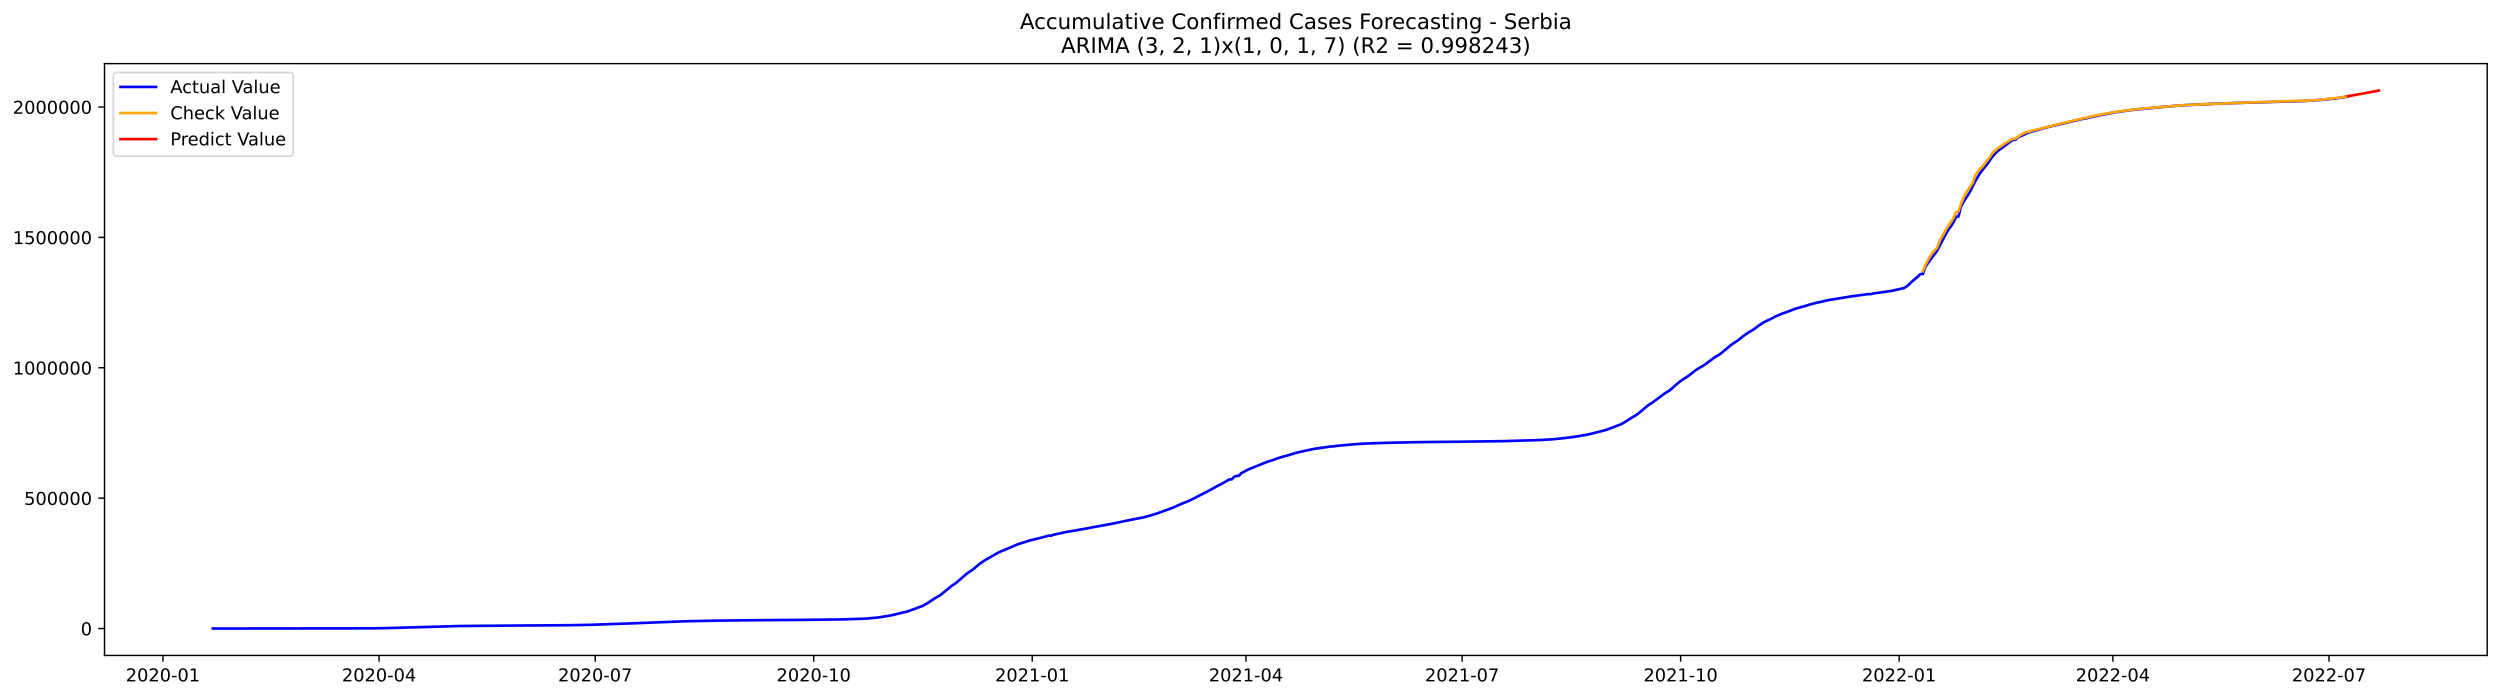
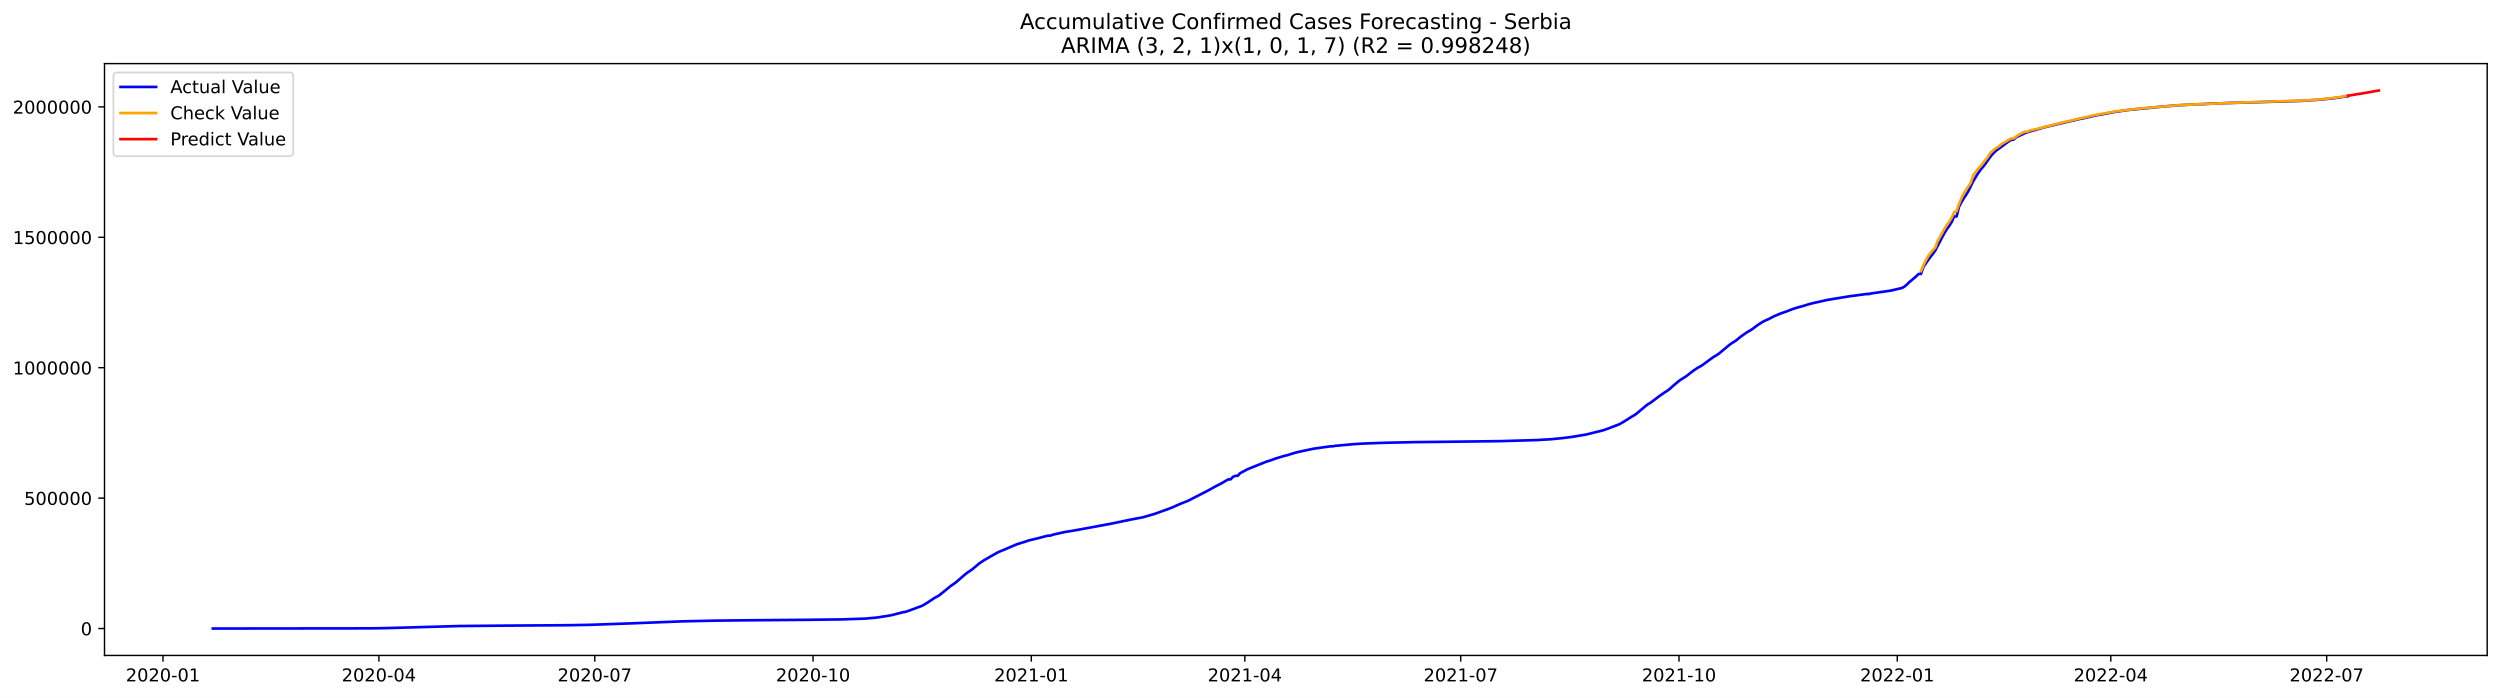
<svg xmlns="http://www.w3.org/2000/svg" xmlns:xlink="http://www.w3.org/1999/xlink" width="1405.138pt" height="392.274pt" viewBox="0 0 1405.138 392.274" version="1.1">
  <defs>
    <style type="text/css">*{stroke-linejoin: round; stroke-linecap: butt}</style>
  </defs>
  <g id="figure_1">
    <g id="patch_1">
      <path d="M 0 392.274  L 1405.138 392.274  L 1405.138 0  L 0 0  z " style="fill: #ffffff" />
    </g>
    <g id="axes_1">
      <g id="patch_2">
        <path d="M 58.737 368.396  L 1397.938 368.396  L 1397.938 35.755  L 58.737 35.755  z " style="fill: #ffffff" />
      </g>
      <g id="matplotlib.axis_1">
        <g id="xtick_1">
          <g id="line2d_1">
            <defs>
-               <path id="ma48bab968c" d="M 0 0  L 0 3.5  " style="stroke: #000000; stroke-width: 0.8" />
+               <path id="m2045064d3b" d="M 0 0  L 0 3.5  " style="stroke: #000000; stroke-width: 0.8" />
            </defs>
            <g>
-               <use xlink:href="#ma48bab968c" x="91.577" y="368.396" style="stroke: #000000; stroke-width: 0.8" />
+               <use xlink:href="#m2045064d3b" x="91.607" y="368.396" style="stroke: #000000; stroke-width: 0.8" />
            </g>
          </g>
          <g id="text_1">
-             <g transform="translate(70.68533 382.9939)scale(0.1 -0.1)">
+             <g transform="translate(70.71603 382.9939)scale(0.1 -0.1)">
              <defs>
                <path id="DejaVuSans-32" d="M 1228 531  L 3431 531  L 3431 0  L 469 0  L 469 531  Q 828 903 1448 1529  Q 2069 2156 2228 2338  Q 2531 2678 2651 2914  Q 2772 3150 2772 3378  Q 2772 3750 2511 3984  Q 2250 4219 1831 4219  Q 1534 4219 1204 4116  Q 875 4013 500 3803  L 500 4441  Q 881 4594 1212 4672  Q 1544 4750 1819 4750  Q 2544 4750 2975 4387  Q 3406 4025 3406 3419  Q 3406 3131 3298 2873  Q 3191 2616 2906 2266  Q 2828 2175 2409 1742  Q 1991 1309 1228 531  z " transform="scale(0.015625)" />
                <path id="DejaVuSans-30" d="M 2034 4250  Q 1547 4250 1301 3770  Q 1056 3291 1056 2328  Q 1056 1369 1301 889  Q 1547 409 2034 409  Q 2525 409 2770 889  Q 3016 1369 3016 2328  Q 3016 3291 2770 3770  Q 2525 4250 2034 4250  z M 2034 4750  Q 2819 4750 3233 4129  Q 3647 3509 3647 2328  Q 3647 1150 3233 529  Q 2819 -91 2034 -91  Q 1250 -91 836 529  Q 422 1150 422 2328  Q 422 3509 836 4129  Q 1250 4750 2034 4750  z " transform="scale(0.015625)" />
                <path id="DejaVuSans-2d" d="M 313 2009  L 1997 2009  L 1997 1497  L 313 1497  L 313 2009  z " transform="scale(0.015625)" />
                <path id="DejaVuSans-31" d="M 794 531  L 1825 531  L 1825 4091  L 703 3866  L 703 4441  L 1819 4666  L 2450 4666  L 2450 531  L 3481 531  L 3481 0  L 794 0  L 794 531  z " transform="scale(0.015625)" />
              </defs>
              <use xlink:href="#DejaVuSans-32" />
              <use xlink:href="#DejaVuSans-30" x="63.623" />
              <use xlink:href="#DejaVuSans-32" x="127.246" />
              <use xlink:href="#DejaVuSans-30" x="190.869" />
              <use xlink:href="#DejaVuSans-2d" x="254.492" />
              <use xlink:href="#DejaVuSans-30" x="290.576" />
              <use xlink:href="#DejaVuSans-31" x="354.199" />
            </g>
          </g>
        </g>
        <g id="xtick_2">
          <g id="line2d_2">
            <g>
-               <use xlink:href="#ma48bab968c" x="213.055" y="368.396" style="stroke: #000000; stroke-width: 0.8" />
+               <use xlink:href="#m2045064d3b" x="212.953" y="368.396" style="stroke: #000000; stroke-width: 0.8" />
            </g>
          </g>
          <g id="text_2">
-             <g transform="translate(192.1638 382.9939)scale(0.1 -0.1)">
+             <g transform="translate(192.0614 382.9939)scale(0.1 -0.1)">
              <defs>
                <path id="DejaVuSans-34" d="M 2419 4116  L 825 1625  L 2419 1625  L 2419 4116  z M 2253 4666  L 3047 4666  L 3047 1625  L 3713 1625  L 3713 1100  L 3047 1100  L 3047 0  L 2419 0  L 2419 1100  L 313 1100  L 313 1709  L 2253 4666  z " transform="scale(0.015625)" />
              </defs>
              <use xlink:href="#DejaVuSans-32" />
              <use xlink:href="#DejaVuSans-30" x="63.623" />
              <use xlink:href="#DejaVuSans-32" x="127.246" />
              <use xlink:href="#DejaVuSans-30" x="190.869" />
              <use xlink:href="#DejaVuSans-2d" x="254.492" />
              <use xlink:href="#DejaVuSans-30" x="290.576" />
              <use xlink:href="#DejaVuSans-34" x="354.199" />
            </g>
          </g>
        </g>
        <g id="xtick_3">
          <g id="line2d_3">
            <g>
-               <use xlink:href="#ma48bab968c" x="334.534" y="368.396" style="stroke: #000000; stroke-width: 0.8" />
+               <use xlink:href="#m2045064d3b" x="334.298" y="368.396" style="stroke: #000000; stroke-width: 0.8" />
            </g>
          </g>
          <g id="text_3">
-             <g transform="translate(313.6423 382.9939)scale(0.1 -0.1)">
+             <g transform="translate(313.4069 382.9939)scale(0.1 -0.1)">
              <defs>
                <path id="DejaVuSans-37" d="M 525 4666  L 3525 4666  L 3525 4397  L 1831 0  L 1172 0  L 2766 4134  L 525 4134  L 525 4666  z " transform="scale(0.015625)" />
              </defs>
              <use xlink:href="#DejaVuSans-32" />
              <use xlink:href="#DejaVuSans-30" x="63.623" />
              <use xlink:href="#DejaVuSans-32" x="127.246" />
              <use xlink:href="#DejaVuSans-30" x="190.869" />
              <use xlink:href="#DejaVuSans-2d" x="254.492" />
              <use xlink:href="#DejaVuSans-30" x="290.576" />
              <use xlink:href="#DejaVuSans-37" x="354.199" />
            </g>
          </g>
        </g>
        <g id="xtick_4">
          <g id="line2d_4">
            <g>
-               <use xlink:href="#ma48bab968c" x="457.347" y="368.396" style="stroke: #000000; stroke-width: 0.8" />
+               <use xlink:href="#m2045064d3b" x="456.977" y="368.396" style="stroke: #000000; stroke-width: 0.8" />
            </g>
          </g>
          <g id="text_4">
-             <g transform="translate(436.4557 382.9939)scale(0.1 -0.1)">
+             <g transform="translate(436.0857 382.9939)scale(0.1 -0.1)">
              <use xlink:href="#DejaVuSans-32" />
              <use xlink:href="#DejaVuSans-30" x="63.623" />
              <use xlink:href="#DejaVuSans-32" x="127.246" />
              <use xlink:href="#DejaVuSans-30" x="190.869" />
              <use xlink:href="#DejaVuSans-2d" x="254.492" />
              <use xlink:href="#DejaVuSans-31" x="290.576" />
              <use xlink:href="#DejaVuSans-30" x="354.199" />
            </g>
          </g>
        </g>
        <g id="xtick_5">
          <g id="line2d_5">
            <g>
-               <use xlink:href="#ma48bab968c" x="580.16" y="368.396" style="stroke: #000000; stroke-width: 0.8" />
+               <use xlink:href="#m2045064d3b" x="579.656" y="368.396" style="stroke: #000000; stroke-width: 0.8" />
            </g>
          </g>
          <g id="text_5">
-             <g transform="translate(559.2691 382.9939)scale(0.1 -0.1)">
+             <g transform="translate(558.7646 382.9939)scale(0.1 -0.1)">
              <use xlink:href="#DejaVuSans-32" />
              <use xlink:href="#DejaVuSans-30" x="63.623" />
              <use xlink:href="#DejaVuSans-32" x="127.246" />
              <use xlink:href="#DejaVuSans-31" x="190.869" />
              <use xlink:href="#DejaVuSans-2d" x="254.492" />
              <use xlink:href="#DejaVuSans-30" x="290.576" />
              <use xlink:href="#DejaVuSans-31" x="354.199" />
            </g>
          </g>
        </g>
        <g id="xtick_6">
          <g id="line2d_6">
            <g>
-               <use xlink:href="#ma48bab968c" x="700.304" y="368.396" style="stroke: #000000; stroke-width: 0.8" />
+               <use xlink:href="#m2045064d3b" x="699.668" y="368.396" style="stroke: #000000; stroke-width: 0.8" />
            </g>
          </g>
          <g id="text_6">
-             <g transform="translate(679.4126 382.9939)scale(0.1 -0.1)">
+             <g transform="translate(678.7766 382.9939)scale(0.1 -0.1)">
              <use xlink:href="#DejaVuSans-32" />
              <use xlink:href="#DejaVuSans-30" x="63.623" />
              <use xlink:href="#DejaVuSans-32" x="127.246" />
              <use xlink:href="#DejaVuSans-31" x="190.869" />
              <use xlink:href="#DejaVuSans-2d" x="254.492" />
              <use xlink:href="#DejaVuSans-30" x="290.576" />
              <use xlink:href="#DejaVuSans-34" x="354.199" />
            </g>
          </g>
        </g>
        <g id="xtick_7">
          <g id="line2d_7">
            <g>
-               <use xlink:href="#ma48bab968c" x="821.782" y="368.396" style="stroke: #000000; stroke-width: 0.8" />
+               <use xlink:href="#m2045064d3b" x="821.013" y="368.396" style="stroke: #000000; stroke-width: 0.8" />
            </g>
          </g>
          <g id="text_7">
-             <g transform="translate(800.8911 382.9939)scale(0.1 -0.1)">
+             <g transform="translate(800.122 382.9939)scale(0.1 -0.1)">
              <use xlink:href="#DejaVuSans-32" />
              <use xlink:href="#DejaVuSans-30" x="63.623" />
              <use xlink:href="#DejaVuSans-32" x="127.246" />
              <use xlink:href="#DejaVuSans-31" x="190.869" />
              <use xlink:href="#DejaVuSans-2d" x="254.492" />
              <use xlink:href="#DejaVuSans-30" x="290.576" />
              <use xlink:href="#DejaVuSans-37" x="354.199" />
            </g>
          </g>
        </g>
        <g id="xtick_8">
          <g id="line2d_8">
            <g>
-               <use xlink:href="#ma48bab968c" x="944.596" y="368.396" style="stroke: #000000; stroke-width: 0.8" />
+               <use xlink:href="#m2045064d3b" x="943.692" y="368.396" style="stroke: #000000; stroke-width: 0.8" />
            </g>
          </g>
          <g id="text_8">
-             <g transform="translate(923.7045 382.9939)scale(0.1 -0.1)">
+             <g transform="translate(922.8009 382.9939)scale(0.1 -0.1)">
              <use xlink:href="#DejaVuSans-32" />
              <use xlink:href="#DejaVuSans-30" x="63.623" />
              <use xlink:href="#DejaVuSans-32" x="127.246" />
              <use xlink:href="#DejaVuSans-31" x="190.869" />
              <use xlink:href="#DejaVuSans-2d" x="254.492" />
              <use xlink:href="#DejaVuSans-31" x="290.576" />
              <use xlink:href="#DejaVuSans-30" x="354.199" />
            </g>
          </g>
        </g>
        <g id="xtick_9">
          <g id="line2d_9">
            <g>
-               <use xlink:href="#ma48bab968c" x="1067.409" y="368.396" style="stroke: #000000; stroke-width: 0.8" />
+               <use xlink:href="#m2045064d3b" x="1066.371" y="368.396" style="stroke: #000000; stroke-width: 0.8" />
            </g>
          </g>
          <g id="text_9">
-             <g transform="translate(1046.518 382.9939)scale(0.1 -0.1)">
+             <g transform="translate(1045.48 382.9939)scale(0.1 -0.1)">
              <use xlink:href="#DejaVuSans-32" />
              <use xlink:href="#DejaVuSans-30" x="63.623" />
              <use xlink:href="#DejaVuSans-32" x="127.246" />
              <use xlink:href="#DejaVuSans-32" x="190.869" />
              <use xlink:href="#DejaVuSans-2d" x="254.492" />
              <use xlink:href="#DejaVuSans-30" x="290.576" />
              <use xlink:href="#DejaVuSans-31" x="354.199" />
            </g>
          </g>
        </g>
        <g id="xtick_10">
          <g id="line2d_10">
            <g>
-               <use xlink:href="#ma48bab968c" x="1187.553" y="368.396" style="stroke: #000000; stroke-width: 0.8" />
+               <use xlink:href="#m2045064d3b" x="1186.383" y="368.396" style="stroke: #000000; stroke-width: 0.8" />
            </g>
          </g>
          <g id="text_10">
-             <g transform="translate(1166.661 382.9939)scale(0.1 -0.1)">
+             <g transform="translate(1165.492 382.9939)scale(0.1 -0.1)">
              <use xlink:href="#DejaVuSans-32" />
              <use xlink:href="#DejaVuSans-30" x="63.623" />
              <use xlink:href="#DejaVuSans-32" x="127.246" />
              <use xlink:href="#DejaVuSans-32" x="190.869" />
              <use xlink:href="#DejaVuSans-2d" x="254.492" />
              <use xlink:href="#DejaVuSans-30" x="290.576" />
              <use xlink:href="#DejaVuSans-34" x="354.199" />
            </g>
          </g>
        </g>
        <g id="xtick_11">
          <g id="line2d_11">
            <g>
-               <use xlink:href="#ma48bab968c" x="1309.031" y="368.396" style="stroke: #000000; stroke-width: 0.8" />
+               <use xlink:href="#m2045064d3b" x="1307.729" y="368.396" style="stroke: #000000; stroke-width: 0.8" />
            </g>
          </g>
          <g id="text_11">
-             <g transform="translate(1288.14 382.9939)scale(0.1 -0.1)">
+             <g transform="translate(1286.837 382.9939)scale(0.1 -0.1)">
              <use xlink:href="#DejaVuSans-32" />
              <use xlink:href="#DejaVuSans-30" x="63.623" />
              <use xlink:href="#DejaVuSans-32" x="127.246" />
              <use xlink:href="#DejaVuSans-32" x="190.869" />
              <use xlink:href="#DejaVuSans-2d" x="254.492" />
              <use xlink:href="#DejaVuSans-30" x="290.576" />
              <use xlink:href="#DejaVuSans-37" x="354.199" />
            </g>
          </g>
        </g>
      </g>
      <g id="matplotlib.axis_2">
        <g id="ytick_1">
          <g id="line2d_12">
            <defs>
-               <path id="md13cab6669" d="M 0 0  L -3.5 0  " style="stroke: #000000; stroke-width: 0.8" />
+               <path id="m78ed197320" d="M 0 0  L -3.5 0  " style="stroke: #000000; stroke-width: 0.8" />
            </defs>
            <g>
-               <use xlink:href="#md13cab6669" x="58.737" y="353.276" style="stroke: #000000; stroke-width: 0.8" />
+               <use xlink:href="#m78ed197320" x="58.737" y="353.276" style="stroke: #000000; stroke-width: 0.8" />
            </g>
          </g>
          <g id="text_12">
            <g transform="translate(45.375 357.0747)scale(0.1 -0.1)">
              <use xlink:href="#DejaVuSans-30" />
            </g>
          </g>
        </g>
        <g id="ytick_2">
          <g id="line2d_13">
            <g>
-               <use xlink:href="#md13cab6669" x="58.737" y="279.994" style="stroke: #000000; stroke-width: 0.8" />
+               <use xlink:href="#m78ed197320" x="58.737" y="279.975" style="stroke: #000000; stroke-width: 0.8" />
            </g>
          </g>
          <g id="text_13">
-             <g transform="translate(13.5625 283.7934)scale(0.1 -0.1)">
+             <g transform="translate(13.5625 283.7738)scale(0.1 -0.1)">
              <defs>
                <path id="DejaVuSans-35" d="M 691 4666  L 3169 4666  L 3169 4134  L 1269 4134  L 1269 2991  Q 1406 3038 1543 3061  Q 1681 3084 1819 3084  Q 2600 3084 3056 2656  Q 3513 2228 3513 1497  Q 3513 744 3044 326  Q 2575 -91 1722 -91  Q 1428 -91 1123 -41  Q 819 9 494 109  L 494 744  Q 775 591 1075 516  Q 1375 441 1709 441  Q 2250 441 2565 725  Q 2881 1009 2881 1497  Q 2881 1984 2565 2268  Q 2250 2553 1709 2553  Q 1456 2553 1204 2497  Q 953 2441 691 2322  L 691 4666  z " transform="scale(0.015625)" />
              </defs>
              <use xlink:href="#DejaVuSans-35" />
              <use xlink:href="#DejaVuSans-30" x="63.623" />
              <use xlink:href="#DejaVuSans-30" x="127.246" />
              <use xlink:href="#DejaVuSans-30" x="190.869" />
              <use xlink:href="#DejaVuSans-30" x="254.492" />
              <use xlink:href="#DejaVuSans-30" x="318.115" />
            </g>
          </g>
        </g>
        <g id="ytick_3">
          <g id="line2d_14">
            <g>
-               <use xlink:href="#md13cab6669" x="58.737" y="206.713" style="stroke: #000000; stroke-width: 0.8" />
+               <use xlink:href="#m78ed197320" x="58.737" y="206.674" style="stroke: #000000; stroke-width: 0.8" />
            </g>
          </g>
          <g id="text_14">
-             <g transform="translate(7.2 210.5121)scale(0.1 -0.1)">
+             <g transform="translate(7.2 210.4729)scale(0.1 -0.1)">
              <use xlink:href="#DejaVuSans-31" />
              <use xlink:href="#DejaVuSans-30" x="63.623" />
              <use xlink:href="#DejaVuSans-30" x="127.246" />
              <use xlink:href="#DejaVuSans-30" x="190.869" />
              <use xlink:href="#DejaVuSans-30" x="254.492" />
              <use xlink:href="#DejaVuSans-30" x="318.115" />
              <use xlink:href="#DejaVuSans-30" x="381.738" />
            </g>
          </g>
        </g>
        <g id="ytick_4">
          <g id="line2d_15">
            <g>
-               <use xlink:href="#md13cab6669" x="58.737" y="133.432" style="stroke: #000000; stroke-width: 0.8" />
+               <use xlink:href="#m78ed197320" x="58.737" y="133.373" style="stroke: #000000; stroke-width: 0.8" />
            </g>
          </g>
          <g id="text_15">
-             <g transform="translate(7.2 137.2307)scale(0.1 -0.1)">
+             <g transform="translate(7.2 137.1719)scale(0.1 -0.1)">
              <use xlink:href="#DejaVuSans-31" />
              <use xlink:href="#DejaVuSans-35" x="63.623" />
              <use xlink:href="#DejaVuSans-30" x="127.246" />
              <use xlink:href="#DejaVuSans-30" x="190.869" />
              <use xlink:href="#DejaVuSans-30" x="254.492" />
              <use xlink:href="#DejaVuSans-30" x="318.115" />
              <use xlink:href="#DejaVuSans-30" x="381.738" />
            </g>
          </g>
        </g>
        <g id="ytick_5">
          <g id="line2d_16">
            <g>
-               <use xlink:href="#md13cab6669" x="58.737" y="60.15" style="stroke: #000000; stroke-width: 0.8" />
+               <use xlink:href="#m78ed197320" x="58.737" y="60.072" style="stroke: #000000; stroke-width: 0.8" />
            </g>
          </g>
          <g id="text_16">
-             <g transform="translate(7.2 63.9494)scale(0.1 -0.1)">
+             <g transform="translate(7.2 63.87099)scale(0.1 -0.1)">
              <use xlink:href="#DejaVuSans-32" />
              <use xlink:href="#DejaVuSans-30" x="63.623" />
              <use xlink:href="#DejaVuSans-30" x="127.246" />
              <use xlink:href="#DejaVuSans-30" x="190.869" />
              <use xlink:href="#DejaVuSans-30" x="254.492" />
              <use xlink:href="#DejaVuSans-30" x="318.115" />
              <use xlink:href="#DejaVuSans-30" x="381.738" />
            </g>
          </g>
        </g>
      </g>
      <g id="line2d_17">
-         <path d="M 119.61 353.276  L 209.05 353.167  L 217.06 353.037  L 258.443 351.857  L 283.806 351.64  L 319.849 351.399  L 331.864 351.181  L 354.558 350.386  L 383.926 349.229  L 401.28 348.848  L 417.299 348.661  L 453.342 348.378  L 473.366 348.145  L 486.715 347.689  L 493.39 347.089  L 501.4 345.789  L 508.074 344.079  L 509.409 343.886  L 512.079 342.954  L 518.754 340.469  L 521.424 338.914  L 525.428 336.256  L 528.098 334.781  L 530.768 332.668  L 534.773 329.381  L 537.443 327.563  L 542.782 322.946  L 544.117 321.934  L 546.787 320.122  L 550.792 316.749  L 553.462 314.959  L 557.467 312.641  L 561.471 310.385  L 572.151 305.882  L 576.156 304.653  L 578.826 303.749  L 584.165 302.479  L 588.17 301.406  L 589.505 301.081  L 590.84 301.081  L 592.175 300.559  L 598.849 299.073  L 605.524 297.956  L 625.548 294.255  L 636.227 292.031  L 642.902 290.768  L 649.577 288.847  L 658.921 285.457  L 664.261 283.09  L 668.266 281.529  L 680.28 275.369  L 684.285 273.121  L 686.955 271.802  L 690.96 269.457  L 692.294 269.457  L 693.629 268.032  L 694.964 267.462  L 696.299 267.462  L 697.634 265.999  L 701.639 263.838  L 704.309 262.748  L 712.318 259.552  L 714.988 258.717  L 717.658 257.731  L 721.663 256.5  L 724.333 255.815  L 728.337 254.563  L 731.007 253.91  L 735.012 253.056  L 739.017 252.212  L 748.361 250.899  L 749.696 250.899  L 751.031 250.622  L 761.711 249.651  L 767.05 249.323  L 779.065 248.89  L 796.419 248.519  L 821.782 248.242  L 844.476 247.957  L 864.5 247.368  L 872.51 246.915  L 879.184 246.252  L 884.524 245.579  L 892.534 244.211  L 901.878 241.895  L 904.548 240.968  L 911.223 238.396  L 913.893 236.827  L 917.897 234.28  L 919.232 233.547  L 920.567 232.631  L 925.907 228.157  L 927.242 227.168  L 928.577 226.398  L 931.247 224.397  L 933.916 222.392  L 936.586 220.537  L 937.921 219.747  L 939.256 218.76  L 941.926 216.321  L 944.596 214.149  L 945.931 213.21  L 948.601 211.551  L 952.605 208.427  L 955.275 206.659  L 956.61 205.955  L 957.945 205.12  L 963.285 201.186  L 964.62 200.3  L 965.955 199.555  L 967.29 198.609  L 972.629 194.148  L 973.964 193.159  L 976.634 191.453  L 979.304 189.286  L 981.974 187.393  L 983.309 186.514  L 984.644 185.791  L 985.979 184.927  L 988.649 182.899  L 991.318 181.162  L 992.653 180.458  L 995.323 179.251  L 997.993 177.828  L 1001.998 176.171  L 1004.668 175.253  L 1008.672 173.701  L 1011.342 172.86  L 1014.012 172.149  L 1018.017 170.927  L 1020.687 170.26  L 1023.357 169.695  L 1027.361 168.752  L 1031.366 168.07  L 1040.711 166.548  L 1050.055 165.315  L 1051.39 165.315  L 1052.725 164.978  L 1063.404 163.448  L 1070.079 161.92  L 1071.414 161.155  L 1072.749 160.057  L 1074.084 158.72  L 1078.089 155.329  L 1079.424 154.017  L 1080.759 154.017  L 1082.093 150.123  L 1084.763 146.243  L 1086.098 144.402  L 1087.433 142.754  L 1088.768 140.878  L 1092.773 133.194  L 1094.108 130.79  L 1095.443 128.633  L 1096.778 126.851  L 1098.113 124.646  L 1099.448 121.729  L 1100.782 121.729  L 1102.117 116.345  L 1103.452 113.811  L 1104.787 111.551  L 1106.122 109.623  L 1107.457 107.373  L 1110.127 101.941  L 1112.797 97.523  L 1114.132 95.656  L 1116.802 92.426  L 1119.471 88.571  L 1120.806 86.941  L 1122.141 85.537  L 1123.476 84.337  L 1124.811 83.452  L 1128.816 80.462  L 1131.486 78.597  L 1132.821 78.597  L 1134.156 77.281  L 1139.495 74.764  L 1142.165 73.906  L 1144.835 73.198  L 1150.175 71.607  L 1170.199 66.907  L 1171.534 66.704  L 1179.543 64.874  L 1182.213 64.426  L 1188.888 63.121  L 1191.558 62.76  L 1196.897 61.945  L 1215.586 60.075  L 1222.261 59.527  L 1226.266 59.219  L 1232.94 58.869  L 1238.28 58.612  L 1239.615 58.612  L 1242.285 58.417  L 1252.964 58.003  L 1294.347 56.794  L 1305.026 56.104  L 1313.036 55.287  L 1319.711 54.254  L 1319.711 54.254  " clip-path="url(#p908e925bb9)" style="fill: none; stroke: #0000ff; stroke-width: 1.5; stroke-linecap: square" />
+         <path d="M 119.61 353.276  L 208.952 353.167  L 216.953 353.037  L 258.291 351.857  L 283.627 351.64  L 319.63 351.399  L 331.631 351.181  L 354.3 350.385  L 383.637 349.228  L 400.972 348.847  L 416.973 348.66  L 452.977 348.377  L 472.979 348.144  L 486.313 347.688  L 492.981 347.088  L 500.982 345.787  L 507.649 344.077  L 508.982 343.883  L 511.649 342.951  L 518.317 340.465  L 520.984 338.91  L 524.984 336.251  L 527.651 334.776  L 530.318 332.662  L 534.318 329.374  L 536.985 327.556  L 542.319 322.938  L 543.652 321.926  L 546.319 320.113  L 550.32 316.739  L 552.987 314.948  L 556.987 312.63  L 560.988 310.374  L 571.655 305.869  L 575.656 304.64  L 578.323 303.735  L 583.656 302.465  L 587.657 301.392  L 588.99 301.067  L 590.324 301.067  L 591.657 300.544  L 598.325 299.059  L 604.992 297.941  L 624.994 294.239  L 635.662 292.015  L 642.329 290.752  L 648.996 288.83  L 658.331 285.439  L 663.664 283.071  L 667.665 281.509  L 679.666 275.348  L 683.666 273.1  L 686.333 271.78  L 690.334 269.435  L 691.667 269.435  L 693.001 268.009  L 694.334 267.439  L 695.668 267.439  L 697.001 265.976  L 701.001 263.814  L 703.668 262.724  L 711.669 259.527  L 714.336 258.692  L 717.003 257.706  L 721.003 256.474  L 723.67 255.789  L 727.671 254.536  L 730.338 253.884  L 734.338 253.029  L 738.338 252.185  L 747.673 250.871  L 749.006 250.871  L 750.34 250.594  L 761.007 249.623  L 766.341 249.295  L 778.342 248.862  L 795.678 248.491  L 821.013 248.214  L 843.682 247.929  L 863.684 247.34  L 871.685 246.886  L 878.352 246.224  L 883.686 245.55  L 891.687 244.182  L 901.021 241.865  L 903.688 240.938  L 910.356 238.365  L 913.023 236.796  L 917.023 234.248  L 918.356 233.515  L 919.69 232.599  L 925.024 228.124  L 926.357 227.135  L 927.691 226.364  L 930.358 224.362  L 933.025 222.357  L 935.691 220.502  L 937.025 219.712  L 938.358 218.724  L 941.025 216.285  L 943.692 214.112  L 945.026 213.172  L 947.693 211.513  L 951.693 208.388  L 954.36 206.62  L 955.693 205.916  L 957.027 205.08  L 962.361 201.146  L 963.694 200.259  L 965.028 199.514  L 966.361 198.567  L 971.695 194.106  L 973.029 193.116  L 975.695 191.41  L 978.362 189.242  L 981.029 187.349  L 982.363 186.469  L 983.696 185.746  L 985.03 184.882  L 987.697 182.853  L 990.364 181.116  L 991.697 180.412  L 994.364 179.204  L 997.031 177.781  L 1001.031 176.124  L 1003.698 175.206  L 1007.699 173.653  L 1010.366 172.812  L 1013.033 172.101  L 1017.033 170.878  L 1019.7 170.211  L 1022.367 169.646  L 1026.367 168.703  L 1030.368 168.02  L 1039.702 166.498  L 1049.036 165.264  L 1050.37 165.264  L 1051.703 164.928  L 1062.371 163.397  L 1069.038 161.869  L 1070.372 161.103  L 1071.705 160.005  L 1073.038 158.668  L 1077.039 155.276  L 1078.372 153.964  L 1079.706 153.964  L 1081.039 150.069  L 1083.706 146.187  L 1085.04 144.346  L 1086.373 142.697  L 1087.707 140.821  L 1091.707 133.135  L 1093.04 130.73  L 1094.374 128.573  L 1095.707 126.79  L 1097.041 124.585  L 1098.374 121.667  L 1099.708 121.667  L 1101.041 116.281  L 1102.375 113.747  L 1103.708 111.486  L 1105.042 109.558  L 1106.375 107.307  L 1109.042 101.873  L 1111.709 97.455  L 1113.042 95.587  L 1115.709 92.356  L 1118.376 88.5  L 1119.71 86.87  L 1121.043 85.465  L 1122.377 84.265  L 1123.71 83.38  L 1127.711 80.389  L 1130.378 78.524  L 1131.711 78.524  L 1133.044 77.208  L 1138.378 74.689  L 1141.045 73.832  L 1143.712 73.123  L 1149.046 71.531  L 1169.048 66.831  L 1170.382 66.628  L 1178.382 64.797  L 1181.049 64.349  L 1187.717 63.044  L 1190.384 62.682  L 1195.717 61.867  L 1214.386 59.996  L 1221.053 59.448  L 1225.054 59.14  L 1231.721 58.79  L 1237.055 58.533  L 1238.388 58.533  L 1241.055 58.338  L 1251.723 57.924  L 1293.06 56.714  L 1303.728 56.025  L 1311.729 55.208  L 1319.73 54.035  L 1319.73 54.035  " clip-path="url(#pc26f311b7d)" style="fill: none; stroke: #0000ff; stroke-width: 1.5; stroke-linecap: square" />
      </g>
      <g id="line2d_18">
-         <path d="M 1080.759 152.421  L 1082.093 149.242  L 1083.428 146.549  L 1084.763 144.117  L 1086.098 142.231  L 1087.433 140.653  L 1088.768 139.301  L 1090.103 135.641  L 1094.108 128.426  L 1095.443 126.304  L 1096.778 124.435  L 1098.113 122.317  L 1099.448 119.203  L 1100.782 118.814  L 1102.117 114.777  L 1103.452 111.557  L 1104.787 108.799  L 1108.792 102.788  L 1110.127 98.616  L 1112.797 95.025  L 1114.132 93.634  L 1115.467 92.072  L 1116.802 90.245  L 1118.137 88.656  L 1119.471 86.482  L 1120.806 85.077  L 1122.141 83.911  L 1124.811 82.14  L 1126.146 81.05  L 1131.486 77.883  L 1132.821 77.914  L 1135.491 75.964  L 1138.16 74.563  L 1139.495 74.117  L 1140.83 74.01  L 1142.165 73.344  L 1143.5 73.135  L 1160.854 68.815  L 1163.524 68.253  L 1170.199 66.633  L 1172.869 66.087  L 1178.208 64.835  L 1183.548 63.873  L 1188.888 62.908  L 1200.902 61.379  L 1207.577 60.729  L 1227.601 59.063  L 1258.304 57.803  L 1298.352 56.503  L 1306.361 55.872  L 1314.371 54.942  L 1319.711 54.052  L 1319.711 54.052  " clip-path="url(#p908e925bb9)" style="fill: none; stroke: #ffa500; stroke-width: 1.5; stroke-linecap: square" />
+         <path d="M 1079.706 152.367  L 1081.039 149.188  L 1082.373 146.493  L 1083.706 144.061  L 1085.04 142.175  L 1086.373 140.596  L 1087.707 139.244  L 1089.04 135.583  L 1093.04 128.366  L 1094.374 126.243  L 1095.707 124.374  L 1097.041 122.255  L 1098.374 119.14  L 1099.708 118.751  L 1101.041 114.713  L 1102.375 111.493  L 1103.708 108.734  L 1107.709 102.721  L 1109.042 98.548  L 1111.709 94.956  L 1113.042 93.564  L 1114.376 92.002  L 1115.709 90.175  L 1117.043 88.585  L 1118.376 86.41  L 1119.71 85.005  L 1121.043 83.839  L 1123.71 82.067  L 1125.044 80.977  L 1130.378 77.809  L 1131.711 77.841  L 1134.378 75.89  L 1137.045 74.488  L 1138.378 74.043  L 1139.712 73.935  L 1141.045 73.269  L 1142.379 73.06  L 1159.714 68.739  L 1162.381 68.177  L 1169.048 66.556  L 1171.715 66.01  L 1177.049 64.758  L 1182.383 63.796  L 1187.717 62.83  L 1199.718 61.301  L 1206.385 60.651  L 1226.387 58.984  L 1257.057 57.724  L 1297.061 56.423  L 1305.062 55.793  L 1313.062 54.862  L 1319.73 53.798  L 1319.73 53.798  " clip-path="url(#pc26f311b7d)" style="fill: none; stroke: #ffa500; stroke-width: 1.5; stroke-linecap: square" />
      </g>
      <g id="line2d_19">
-         <path d="M 1319.711 54.052  L 1321.046 53.822  L 1322.381 53.589  L 1323.715 53.356  L 1325.05 53.115  L 1326.385 52.868  L 1327.72 52.638  L 1329.055 52.405  L 1330.39 52.154  L 1331.725 51.9  L 1333.06 51.647  L 1334.395 51.389  L 1335.73 51.127  L 1337.065 50.876  " clip-path="url(#p908e925bb9)" style="fill: none; stroke: #ff0000; stroke-width: 1.5; stroke-linecap: square" />
+         <path d="M 1319.73 53.798  L 1321.063 53.583  L 1322.397 53.37  L 1323.73 53.144  L 1325.064 52.913  L 1326.397 52.7  L 1327.731 52.502  L 1329.064 52.265  L 1330.397 52.034  L 1331.731 51.803  L 1333.064 51.566  L 1334.398 51.325  L 1335.731 51.095  L 1337.065 50.876  " clip-path="url(#pc26f311b7d)" style="fill: none; stroke: #ff0000; stroke-width: 1.5; stroke-linecap: square" />
      </g>
      <g id="patch_3">
        <path d="M 58.737 368.396  L 58.737 35.755  " style="fill: none; stroke: #000000; stroke-width: 0.8; stroke-linejoin: miter; stroke-linecap: square" />
      </g>
      <g id="patch_4">
        <path d="M 1397.938 368.396  L 1397.938 35.755  " style="fill: none; stroke: #000000; stroke-width: 0.8; stroke-linejoin: miter; stroke-linecap: square" />
      </g>
      <g id="patch_5">
        <path d="M 58.737 368.396  L 1397.938 368.396  " style="fill: none; stroke: #000000; stroke-width: 0.8; stroke-linejoin: miter; stroke-linecap: square" />
      </g>
      <g id="patch_6">
        <path d="M 58.737 35.755  L 1397.938 35.755  " style="fill: none; stroke: #000000; stroke-width: 0.8; stroke-linejoin: miter; stroke-linecap: square" />
      </g>
      <g id="text_17">
        <g transform="translate(573.2459 16.31812)scale(0.12 -0.12)">
          <defs>
            <path id="DejaVuSans-41" d="M 2188 4044  L 1331 1722  L 3047 1722  L 2188 4044  z M 1831 4666  L 2547 4666  L 4325 0  L 3669 0  L 3244 1197  L 1141 1197  L 716 0  L 50 0  L 1831 4666  z " transform="scale(0.015625)" />
            <path id="DejaVuSans-63" d="M 3122 3366  L 3122 2828  Q 2878 2963 2633 3030  Q 2388 3097 2138 3097  Q 1578 3097 1268 2742  Q 959 2388 959 1747  Q 959 1106 1268 751  Q 1578 397 2138 397  Q 2388 397 2633 464  Q 2878 531 3122 666  L 3122 134  Q 2881 22 2623 -34  Q 2366 -91 2075 -91  Q 1284 -91 818 406  Q 353 903 353 1747  Q 353 2603 823 3093  Q 1294 3584 2113 3584  Q 2378 3584 2631 3529  Q 2884 3475 3122 3366  z " transform="scale(0.015625)" />
            <path id="DejaVuSans-75" d="M 544 1381  L 544 3500  L 1119 3500  L 1119 1403  Q 1119 906 1312 657  Q 1506 409 1894 409  Q 2359 409 2629 706  Q 2900 1003 2900 1516  L 2900 3500  L 3475 3500  L 3475 0  L 2900 0  L 2900 538  Q 2691 219 2414 64  Q 2138 -91 1772 -91  Q 1169 -91 856 284  Q 544 659 544 1381  z M 1991 3584  L 1991 3584  z " transform="scale(0.015625)" />
            <path id="DejaVuSans-6d" d="M 3328 2828  Q 3544 3216 3844 3400  Q 4144 3584 4550 3584  Q 5097 3584 5394 3201  Q 5691 2819 5691 2113  L 5691 0  L 5113 0  L 5113 2094  Q 5113 2597 4934 2840  Q 4756 3084 4391 3084  Q 3944 3084 3684 2787  Q 3425 2491 3425 1978  L 3425 0  L 2847 0  L 2847 2094  Q 2847 2600 2669 2842  Q 2491 3084 2119 3084  Q 1678 3084 1418 2786  Q 1159 2488 1159 1978  L 1159 0  L 581 0  L 581 3500  L 1159 3500  L 1159 2956  Q 1356 3278 1631 3431  Q 1906 3584 2284 3584  Q 2666 3584 2933 3390  Q 3200 3197 3328 2828  z " transform="scale(0.015625)" />
            <path id="DejaVuSans-6c" d="M 603 4863  L 1178 4863  L 1178 0  L 603 0  L 603 4863  z " transform="scale(0.015625)" />
            <path id="DejaVuSans-61" d="M 2194 1759  Q 1497 1759 1228 1600  Q 959 1441 959 1056  Q 959 750 1161 570  Q 1363 391 1709 391  Q 2188 391 2477 730  Q 2766 1069 2766 1631  L 2766 1759  L 2194 1759  z M 3341 1997  L 3341 0  L 2766 0  L 2766 531  Q 2569 213 2275 61  Q 1981 -91 1556 -91  Q 1019 -91 701 211  Q 384 513 384 1019  Q 384 1609 779 1909  Q 1175 2209 1959 2209  L 2766 2209  L 2766 2266  Q 2766 2663 2505 2880  Q 2244 3097 1772 3097  Q 1472 3097 1187 3025  Q 903 2953 641 2809  L 641 3341  Q 956 3463 1253 3523  Q 1550 3584 1831 3584  Q 2591 3584 2966 3190  Q 3341 2797 3341 1997  z " transform="scale(0.015625)" />
            <path id="DejaVuSans-74" d="M 1172 4494  L 1172 3500  L 2356 3500  L 2356 3053  L 1172 3053  L 1172 1153  Q 1172 725 1289 603  Q 1406 481 1766 481  L 2356 481  L 2356 0  L 1766 0  Q 1100 0 847 248  Q 594 497 594 1153  L 594 3053  L 172 3053  L 172 3500  L 594 3500  L 594 4494  L 1172 4494  z " transform="scale(0.015625)" />
            <path id="DejaVuSans-69" d="M 603 3500  L 1178 3500  L 1178 0  L 603 0  L 603 3500  z M 603 4863  L 1178 4863  L 1178 4134  L 603 4134  L 603 4863  z " transform="scale(0.015625)" />
            <path id="DejaVuSans-76" d="M 191 3500  L 800 3500  L 1894 563  L 2988 3500  L 3597 3500  L 2284 0  L 1503 0  L 191 3500  z " transform="scale(0.015625)" />
            <path id="DejaVuSans-65" d="M 3597 1894  L 3597 1613  L 953 1613  Q 991 1019 1311 708  Q 1631 397 2203 397  Q 2534 397 2845 478  Q 3156 559 3463 722  L 3463 178  Q 3153 47 2828 -22  Q 2503 -91 2169 -91  Q 1331 -91 842 396  Q 353 884 353 1716  Q 353 2575 817 3079  Q 1281 3584 2069 3584  Q 2775 3584 3186 3129  Q 3597 2675 3597 1894  z M 3022 2063  Q 3016 2534 2758 2815  Q 2500 3097 2075 3097  Q 1594 3097 1305 2825  Q 1016 2553 972 2059  L 3022 2063  z " transform="scale(0.015625)" />
            <path id="DejaVuSans-20" transform="scale(0.015625)" />
            <path id="DejaVuSans-43" d="M 4122 4306  L 4122 3641  Q 3803 3938 3442 4084  Q 3081 4231 2675 4231  Q 1875 4231 1450 3742  Q 1025 3253 1025 2328  Q 1025 1406 1450 917  Q 1875 428 2675 428  Q 3081 428 3442 575  Q 3803 722 4122 1019  L 4122 359  Q 3791 134 3420 21  Q 3050 -91 2638 -91  Q 1578 -91 968 557  Q 359 1206 359 2328  Q 359 3453 968 4101  Q 1578 4750 2638 4750  Q 3056 4750 3426 4639  Q 3797 4528 4122 4306  z " transform="scale(0.015625)" />
            <path id="DejaVuSans-6f" d="M 1959 3097  Q 1497 3097 1228 2736  Q 959 2375 959 1747  Q 959 1119 1226 758  Q 1494 397 1959 397  Q 2419 397 2687 759  Q 2956 1122 2956 1747  Q 2956 2369 2687 2733  Q 2419 3097 1959 3097  z M 1959 3584  Q 2709 3584 3137 3096  Q 3566 2609 3566 1747  Q 3566 888 3137 398  Q 2709 -91 1959 -91  Q 1206 -91 779 398  Q 353 888 353 1747  Q 353 2609 779 3096  Q 1206 3584 1959 3584  z " transform="scale(0.015625)" />
            <path id="DejaVuSans-6e" d="M 3513 2113  L 3513 0  L 2938 0  L 2938 2094  Q 2938 2591 2744 2837  Q 2550 3084 2163 3084  Q 1697 3084 1428 2787  Q 1159 2491 1159 1978  L 1159 0  L 581 0  L 581 3500  L 1159 3500  L 1159 2956  Q 1366 3272 1645 3428  Q 1925 3584 2291 3584  Q 2894 3584 3203 3211  Q 3513 2838 3513 2113  z " transform="scale(0.015625)" />
            <path id="DejaVuSans-66" d="M 2375 4863  L 2375 4384  L 1825 4384  Q 1516 4384 1395 4259  Q 1275 4134 1275 3809  L 1275 3500  L 2222 3500  L 2222 3053  L 1275 3053  L 1275 0  L 697 0  L 697 3053  L 147 3053  L 147 3500  L 697 3500  L 697 3744  Q 697 4328 969 4595  Q 1241 4863 1831 4863  L 2375 4863  z " transform="scale(0.015625)" />
            <path id="DejaVuSans-72" d="M 2631 2963  Q 2534 3019 2420 3045  Q 2306 3072 2169 3072  Q 1681 3072 1420 2755  Q 1159 2438 1159 1844  L 1159 0  L 581 0  L 581 3500  L 1159 3500  L 1159 2956  Q 1341 3275 1631 3429  Q 1922 3584 2338 3584  Q 2397 3584 2469 3576  Q 2541 3569 2628 3553  L 2631 2963  z " transform="scale(0.015625)" />
            <path id="DejaVuSans-64" d="M 2906 2969  L 2906 4863  L 3481 4863  L 3481 0  L 2906 0  L 2906 525  Q 2725 213 2448 61  Q 2172 -91 1784 -91  Q 1150 -91 751 415  Q 353 922 353 1747  Q 353 2572 751 3078  Q 1150 3584 1784 3584  Q 2172 3584 2448 3432  Q 2725 3281 2906 2969  z M 947 1747  Q 947 1113 1208 752  Q 1469 391 1925 391  Q 2381 391 2643 752  Q 2906 1113 2906 1747  Q 2906 2381 2643 2742  Q 2381 3103 1925 3103  Q 1469 3103 1208 2742  Q 947 2381 947 1747  z " transform="scale(0.015625)" />
            <path id="DejaVuSans-73" d="M 2834 3397  L 2834 2853  Q 2591 2978 2328 3040  Q 2066 3103 1784 3103  Q 1356 3103 1142 2972  Q 928 2841 928 2578  Q 928 2378 1081 2264  Q 1234 2150 1697 2047  L 1894 2003  Q 2506 1872 2764 1633  Q 3022 1394 3022 966  Q 3022 478 2636 193  Q 2250 -91 1575 -91  Q 1294 -91 989 -36  Q 684 19 347 128  L 347 722  Q 666 556 975 473  Q 1284 391 1588 391  Q 1994 391 2212 530  Q 2431 669 2431 922  Q 2431 1156 2273 1281  Q 2116 1406 1581 1522  L 1381 1569  Q 847 1681 609 1914  Q 372 2147 372 2553  Q 372 3047 722 3315  Q 1072 3584 1716 3584  Q 2034 3584 2315 3537  Q 2597 3491 2834 3397  z " transform="scale(0.015625)" />
            <path id="DejaVuSans-46" d="M 628 4666  L 3309 4666  L 3309 4134  L 1259 4134  L 1259 2759  L 3109 2759  L 3109 2228  L 1259 2228  L 1259 0  L 628 0  L 628 4666  z " transform="scale(0.015625)" />
            <path id="DejaVuSans-67" d="M 2906 1791  Q 2906 2416 2648 2759  Q 2391 3103 1925 3103  Q 1463 3103 1205 2759  Q 947 2416 947 1791  Q 947 1169 1205 825  Q 1463 481 1925 481  Q 2391 481 2648 825  Q 2906 1169 2906 1791  z M 3481 434  Q 3481 -459 3084 -895  Q 2688 -1331 1869 -1331  Q 1566 -1331 1297 -1286  Q 1028 -1241 775 -1147  L 775 -588  Q 1028 -725 1275 -790  Q 1522 -856 1778 -856  Q 2344 -856 2625 -561  Q 2906 -266 2906 331  L 2906 616  Q 2728 306 2450 153  Q 2172 0 1784 0  Q 1141 0 747 490  Q 353 981 353 1791  Q 353 2603 747 3093  Q 1141 3584 1784 3584  Q 2172 3584 2450 3431  Q 2728 3278 2906 2969  L 2906 3500  L 3481 3500  L 3481 434  z " transform="scale(0.015625)" />
            <path id="DejaVuSans-53" d="M 3425 4513  L 3425 3897  Q 3066 4069 2747 4153  Q 2428 4238 2131 4238  Q 1616 4238 1336 4038  Q 1056 3838 1056 3469  Q 1056 3159 1242 3001  Q 1428 2844 1947 2747  L 2328 2669  Q 3034 2534 3370 2195  Q 3706 1856 3706 1288  Q 3706 609 3251 259  Q 2797 -91 1919 -91  Q 1588 -91 1214 -16  Q 841 59 441 206  L 441 856  Q 825 641 1194 531  Q 1563 422 1919 422  Q 2459 422 2753 634  Q 3047 847 3047 1241  Q 3047 1584 2836 1778  Q 2625 1972 2144 2069  L 1759 2144  Q 1053 2284 737 2584  Q 422 2884 422 3419  Q 422 4038 858 4394  Q 1294 4750 2059 4750  Q 2388 4750 2728 4690  Q 3069 4631 3425 4513  z " transform="scale(0.015625)" />
            <path id="DejaVuSans-62" d="M 3116 1747  Q 3116 2381 2855 2742  Q 2594 3103 2138 3103  Q 1681 3103 1420 2742  Q 1159 2381 1159 1747  Q 1159 1113 1420 752  Q 1681 391 2138 391  Q 2594 391 2855 752  Q 3116 1113 3116 1747  z M 1159 2969  Q 1341 3281 1617 3432  Q 1894 3584 2278 3584  Q 2916 3584 3314 3078  Q 3713 2572 3713 1747  Q 3713 922 3314 415  Q 2916 -91 2278 -91  Q 1894 -91 1617 61  Q 1341 213 1159 525  L 1159 0  L 581 0  L 581 4863  L 1159 4863  L 1159 2969  z " transform="scale(0.015625)" />
          </defs>
          <use xlink:href="#DejaVuSans-41" />
          <use xlink:href="#DejaVuSans-63" x="66.658" />
          <use xlink:href="#DejaVuSans-63" x="121.639" />
          <use xlink:href="#DejaVuSans-75" x="176.619" />
          <use xlink:href="#DejaVuSans-6d" x="239.998" />
          <use xlink:href="#DejaVuSans-75" x="337.41" />
          <use xlink:href="#DejaVuSans-6c" x="400.789" />
          <use xlink:href="#DejaVuSans-61" x="428.572" />
          <use xlink:href="#DejaVuSans-74" x="489.852" />
          <use xlink:href="#DejaVuSans-69" x="529.061" />
          <use xlink:href="#DejaVuSans-76" x="556.844" />
          <use xlink:href="#DejaVuSans-65" x="616.023" />
          <use xlink:href="#DejaVuSans-20" x="677.547" />
          <use xlink:href="#DejaVuSans-43" x="709.334" />
          <use xlink:href="#DejaVuSans-6f" x="779.158" />
          <use xlink:href="#DejaVuSans-6e" x="840.34" />
          <use xlink:href="#DejaVuSans-66" x="903.719" />
          <use xlink:href="#DejaVuSans-69" x="938.924" />
          <use xlink:href="#DejaVuSans-72" x="966.707" />
          <use xlink:href="#DejaVuSans-6d" x="1006.07" />
          <use xlink:href="#DejaVuSans-65" x="1103.482" />
          <use xlink:href="#DejaVuSans-64" x="1165.006" />
          <use xlink:href="#DejaVuSans-20" x="1228.482" />
          <use xlink:href="#DejaVuSans-43" x="1260.27" />
          <use xlink:href="#DejaVuSans-61" x="1330.094" />
          <use xlink:href="#DejaVuSans-73" x="1391.373" />
          <use xlink:href="#DejaVuSans-65" x="1443.473" />
          <use xlink:href="#DejaVuSans-73" x="1504.996" />
          <use xlink:href="#DejaVuSans-20" x="1557.096" />
          <use xlink:href="#DejaVuSans-46" x="1588.883" />
          <use xlink:href="#DejaVuSans-6f" x="1642.777" />
          <use xlink:href="#DejaVuSans-72" x="1703.959" />
          <use xlink:href="#DejaVuSans-65" x="1742.822" />
          <use xlink:href="#DejaVuSans-63" x="1804.346" />
          <use xlink:href="#DejaVuSans-61" x="1859.326" />
          <use xlink:href="#DejaVuSans-73" x="1920.605" />
          <use xlink:href="#DejaVuSans-74" x="1972.705" />
          <use xlink:href="#DejaVuSans-69" x="2011.914" />
          <use xlink:href="#DejaVuSans-6e" x="2039.697" />
          <use xlink:href="#DejaVuSans-67" x="2103.076" />
          <use xlink:href="#DejaVuSans-20" x="2166.553" />
          <use xlink:href="#DejaVuSans-2d" x="2198.34" />
          <use xlink:href="#DejaVuSans-20" x="2234.424" />
          <use xlink:href="#DejaVuSans-53" x="2266.211" />
          <use xlink:href="#DejaVuSans-65" x="2329.688" />
          <use xlink:href="#DejaVuSans-72" x="2391.211" />
          <use xlink:href="#DejaVuSans-62" x="2432.324" />
          <use xlink:href="#DejaVuSans-69" x="2495.801" />
          <use xlink:href="#DejaVuSans-61" x="2523.584" />
        </g>
        <g transform="translate(596.3534 29.7555)scale(0.12 -0.12)">
          <defs>
            <path id="DejaVuSans-52" d="M 2841 2188  Q 3044 2119 3236 1894  Q 3428 1669 3622 1275  L 4263 0  L 3584 0  L 2988 1197  Q 2756 1666 2539 1819  Q 2322 1972 1947 1972  L 1259 1972  L 1259 0  L 628 0  L 628 4666  L 2053 4666  Q 2853 4666 3247 4331  Q 3641 3997 3641 3322  Q 3641 2881 3436 2590  Q 3231 2300 2841 2188  z M 1259 4147  L 1259 2491  L 2053 2491  Q 2509 2491 2742 2702  Q 2975 2913 2975 3322  Q 2975 3731 2742 3939  Q 2509 4147 2053 4147  L 1259 4147  z " transform="scale(0.015625)" />
            <path id="DejaVuSans-49" d="M 628 4666  L 1259 4666  L 1259 0  L 628 0  L 628 4666  z " transform="scale(0.015625)" />
            <path id="DejaVuSans-4d" d="M 628 4666  L 1569 4666  L 2759 1491  L 3956 4666  L 4897 4666  L 4897 0  L 4281 0  L 4281 4097  L 3078 897  L 2444 897  L 1241 4097  L 1241 0  L 628 0  L 628 4666  z " transform="scale(0.015625)" />
            <path id="DejaVuSans-28" d="M 1984 4856  Q 1566 4138 1362 3434  Q 1159 2731 1159 2009  Q 1159 1288 1364 580  Q 1569 -128 1984 -844  L 1484 -844  Q 1016 -109 783 600  Q 550 1309 550 2009  Q 550 2706 781 3412  Q 1013 4119 1484 4856  L 1984 4856  z " transform="scale(0.015625)" />
            <path id="DejaVuSans-33" d="M 2597 2516  Q 3050 2419 3304 2112  Q 3559 1806 3559 1356  Q 3559 666 3084 287  Q 2609 -91 1734 -91  Q 1441 -91 1130 -33  Q 819 25 488 141  L 488 750  Q 750 597 1062 519  Q 1375 441 1716 441  Q 2309 441 2620 675  Q 2931 909 2931 1356  Q 2931 1769 2642 2001  Q 2353 2234 1838 2234  L 1294 2234  L 1294 2753  L 1863 2753  Q 2328 2753 2575 2939  Q 2822 3125 2822 3475  Q 2822 3834 2567 4026  Q 2313 4219 1838 4219  Q 1578 4219 1281 4162  Q 984 4106 628 3988  L 628 4550  Q 988 4650 1302 4700  Q 1616 4750 1894 4750  Q 2613 4750 3031 4423  Q 3450 4097 3450 3541  Q 3450 3153 3228 2886  Q 3006 2619 2597 2516  z " transform="scale(0.015625)" />
            <path id="DejaVuSans-2c" d="M 750 794  L 1409 794  L 1409 256  L 897 -744  L 494 -744  L 750 256  L 750 794  z " transform="scale(0.015625)" />
            <path id="DejaVuSans-29" d="M 513 4856  L 1013 4856  Q 1481 4119 1714 3412  Q 1947 2706 1947 2009  Q 1947 1309 1714 600  Q 1481 -109 1013 -844  L 513 -844  Q 928 -128 1133 580  Q 1338 1288 1338 2009  Q 1338 2731 1133 3434  Q 928 4138 513 4856  z " transform="scale(0.015625)" />
            <path id="DejaVuSans-78" d="M 3513 3500  L 2247 1797  L 3578 0  L 2900 0  L 1881 1375  L 863 0  L 184 0  L 1544 1831  L 300 3500  L 978 3500  L 1906 2253  L 2834 3500  L 3513 3500  z " transform="scale(0.015625)" />
            <path id="DejaVuSans-3d" d="M 678 2906  L 4684 2906  L 4684 2381  L 678 2381  L 678 2906  z M 678 1631  L 4684 1631  L 4684 1100  L 678 1100  L 678 1631  z " transform="scale(0.015625)" />
            <path id="DejaVuSans-2e" d="M 684 794  L 1344 794  L 1344 0  L 684 0  L 684 794  z " transform="scale(0.015625)" />
            <path id="DejaVuSans-39" d="M 703 97  L 703 672  Q 941 559 1184 500  Q 1428 441 1663 441  Q 2288 441 2617 861  Q 2947 1281 2994 2138  Q 2813 1869 2534 1725  Q 2256 1581 1919 1581  Q 1219 1581 811 2004  Q 403 2428 403 3163  Q 403 3881 828 4315  Q 1253 4750 1959 4750  Q 2769 4750 3195 4129  Q 3622 3509 3622 2328  Q 3622 1225 3098 567  Q 2575 -91 1691 -91  Q 1453 -91 1209 -44  Q 966 3 703 97  z M 1959 2075  Q 2384 2075 2632 2365  Q 2881 2656 2881 3163  Q 2881 3666 2632 3958  Q 2384 4250 1959 4250  Q 1534 4250 1286 3958  Q 1038 3666 1038 3163  Q 1038 2656 1286 2365  Q 1534 2075 1959 2075  z " transform="scale(0.015625)" />
            <path id="DejaVuSans-38" d="M 2034 2216  Q 1584 2216 1326 1975  Q 1069 1734 1069 1313  Q 1069 891 1326 650  Q 1584 409 2034 409  Q 2484 409 2743 651  Q 3003 894 3003 1313  Q 3003 1734 2745 1975  Q 2488 2216 2034 2216  z M 1403 2484  Q 997 2584 770 2862  Q 544 3141 544 3541  Q 544 4100 942 4425  Q 1341 4750 2034 4750  Q 2731 4750 3128 4425  Q 3525 4100 3525 3541  Q 3525 3141 3298 2862  Q 3072 2584 2669 2484  Q 3125 2378 3379 2068  Q 3634 1759 3634 1313  Q 3634 634 3220 271  Q 2806 -91 2034 -91  Q 1263 -91 848 271  Q 434 634 434 1313  Q 434 1759 690 2068  Q 947 2378 1403 2484  z M 1172 3481  Q 1172 3119 1398 2916  Q 1625 2713 2034 2713  Q 2441 2713 2670 2916  Q 2900 3119 2900 3481  Q 2900 3844 2670 4047  Q 2441 4250 2034 4250  Q 1625 4250 1398 4047  Q 1172 3844 1172 3481  z " transform="scale(0.015625)" />
          </defs>
          <use xlink:href="#DejaVuSans-41" />
          <use xlink:href="#DejaVuSans-52" x="68.408" />
          <use xlink:href="#DejaVuSans-49" x="137.891" />
          <use xlink:href="#DejaVuSans-4d" x="167.383" />
          <use xlink:href="#DejaVuSans-41" x="253.662" />
          <use xlink:href="#DejaVuSans-20" x="322.07" />
          <use xlink:href="#DejaVuSans-28" x="353.857" />
          <use xlink:href="#DejaVuSans-33" x="392.871" />
          <use xlink:href="#DejaVuSans-2c" x="456.494" />
          <use xlink:href="#DejaVuSans-20" x="488.281" />
          <use xlink:href="#DejaVuSans-32" x="520.068" />
          <use xlink:href="#DejaVuSans-2c" x="583.691" />
          <use xlink:href="#DejaVuSans-20" x="615.479" />
          <use xlink:href="#DejaVuSans-31" x="647.266" />
          <use xlink:href="#DejaVuSans-29" x="710.889" />
          <use xlink:href="#DejaVuSans-78" x="749.902" />
          <use xlink:href="#DejaVuSans-28" x="809.082" />
          <use xlink:href="#DejaVuSans-31" x="848.096" />
          <use xlink:href="#DejaVuSans-2c" x="911.719" />
          <use xlink:href="#DejaVuSans-20" x="943.506" />
          <use xlink:href="#DejaVuSans-30" x="975.293" />
          <use xlink:href="#DejaVuSans-2c" x="1038.916" />
          <use xlink:href="#DejaVuSans-20" x="1070.703" />
          <use xlink:href="#DejaVuSans-31" x="1102.49" />
          <use xlink:href="#DejaVuSans-2c" x="1166.113" />
          <use xlink:href="#DejaVuSans-20" x="1197.9" />
          <use xlink:href="#DejaVuSans-37" x="1229.688" />
          <use xlink:href="#DejaVuSans-29" x="1293.311" />
          <use xlink:href="#DejaVuSans-20" x="1332.324" />
          <use xlink:href="#DejaVuSans-28" x="1364.111" />
          <use xlink:href="#DejaVuSans-52" x="1403.125" />
          <use xlink:href="#DejaVuSans-32" x="1472.607" />
          <use xlink:href="#DejaVuSans-20" x="1536.23" />
          <use xlink:href="#DejaVuSans-3d" x="1568.018" />
          <use xlink:href="#DejaVuSans-20" x="1651.807" />
          <use xlink:href="#DejaVuSans-30" x="1683.594" />
          <use xlink:href="#DejaVuSans-2e" x="1747.217" />
          <use xlink:href="#DejaVuSans-39" x="1779.004" />
          <use xlink:href="#DejaVuSans-39" x="1842.627" />
          <use xlink:href="#DejaVuSans-38" x="1906.25" />
          <use xlink:href="#DejaVuSans-32" x="1969.873" />
          <use xlink:href="#DejaVuSans-34" x="2033.496" />
-           <use xlink:href="#DejaVuSans-33" x="2097.119" />
+           <use xlink:href="#DejaVuSans-38" x="2097.119" />
          <use xlink:href="#DejaVuSans-29" x="2160.742" />
        </g>
      </g>
      <g id="legend_1">
        <g id="patch_7">
          <path d="M 65.737 87.79  L 162.817 87.79  Q 164.817 87.79 164.817 85.79  L 164.817 42.755  Q 164.817 40.755 162.817 40.755  L 65.737 40.755  Q 63.737 40.755 63.737 42.755  L 63.737 85.79  Q 63.737 87.79 65.737 87.79  z " style="fill: #ffffff; opacity: 0.8; stroke: #cccccc; stroke-linejoin: miter" />
        </g>
        <g id="line2d_20">
          <path d="M 67.737 48.854  L 77.737 48.854  L 87.737 48.854  " style="fill: none; stroke: #0000ff; stroke-width: 1.5; stroke-linecap: square" />
        </g>
        <g id="text_18">
          <g transform="translate(95.7375 52.35394)scale(0.1 -0.1)">
            <defs>
              <path id="DejaVuSans-56" d="M 1831 0  L 50 4666  L 709 4666  L 2188 738  L 3669 4666  L 4325 4666  L 2547 0  L 1831 0  z " transform="scale(0.015625)" />
            </defs>
            <use xlink:href="#DejaVuSans-41" />
            <use xlink:href="#DejaVuSans-63" x="66.658" />
            <use xlink:href="#DejaVuSans-74" x="121.639" />
            <use xlink:href="#DejaVuSans-75" x="160.848" />
            <use xlink:href="#DejaVuSans-61" x="224.227" />
            <use xlink:href="#DejaVuSans-6c" x="285.506" />
            <use xlink:href="#DejaVuSans-20" x="313.289" />
            <use xlink:href="#DejaVuSans-56" x="345.076" />
            <use xlink:href="#DejaVuSans-61" x="405.734" />
            <use xlink:href="#DejaVuSans-6c" x="467.014" />
            <use xlink:href="#DejaVuSans-75" x="494.797" />
            <use xlink:href="#DejaVuSans-65" x="558.176" />
          </g>
        </g>
        <g id="line2d_21">
          <path d="M 67.737 63.532  L 77.737 63.532  L 87.737 63.532  " style="fill: none; stroke: #ffa500; stroke-width: 1.5; stroke-linecap: square" />
        </g>
        <g id="text_19">
          <g transform="translate(95.7375 67.03206)scale(0.1 -0.1)">
            <defs>
              <path id="DejaVuSans-68" d="M 3513 2113  L 3513 0  L 2938 0  L 2938 2094  Q 2938 2591 2744 2837  Q 2550 3084 2163 3084  Q 1697 3084 1428 2787  Q 1159 2491 1159 1978  L 1159 0  L 581 0  L 581 4863  L 1159 4863  L 1159 2956  Q 1366 3272 1645 3428  Q 1925 3584 2291 3584  Q 2894 3584 3203 3211  Q 3513 2838 3513 2113  z " transform="scale(0.015625)" />
              <path id="DejaVuSans-6b" d="M 581 4863  L 1159 4863  L 1159 1991  L 2875 3500  L 3609 3500  L 1753 1863  L 3688 0  L 2938 0  L 1159 1709  L 1159 0  L 581 0  L 581 4863  z " transform="scale(0.015625)" />
            </defs>
            <use xlink:href="#DejaVuSans-43" />
            <use xlink:href="#DejaVuSans-68" x="69.824" />
            <use xlink:href="#DejaVuSans-65" x="133.203" />
            <use xlink:href="#DejaVuSans-63" x="194.727" />
            <use xlink:href="#DejaVuSans-6b" x="249.707" />
            <use xlink:href="#DejaVuSans-20" x="307.617" />
            <use xlink:href="#DejaVuSans-56" x="339.404" />
            <use xlink:href="#DejaVuSans-61" x="400.062" />
            <use xlink:href="#DejaVuSans-6c" x="461.342" />
            <use xlink:href="#DejaVuSans-75" x="489.125" />
            <use xlink:href="#DejaVuSans-65" x="552.504" />
          </g>
        </g>
        <g id="line2d_22">
          <path d="M 67.737 78.21  L 77.737 78.21  L 87.737 78.21  " style="fill: none; stroke: #ff0000; stroke-width: 1.5; stroke-linecap: square" />
        </g>
        <g id="text_20">
          <g transform="translate(95.7375 81.71019)scale(0.1 -0.1)">
            <defs>
              <path id="DejaVuSans-50" d="M 1259 4147  L 1259 2394  L 2053 2394  Q 2494 2394 2734 2622  Q 2975 2850 2975 3272  Q 2975 3691 2734 3919  Q 2494 4147 2053 4147  L 1259 4147  z M 628 4666  L 2053 4666  Q 2838 4666 3239 4311  Q 3641 3956 3641 3272  Q 3641 2581 3239 2228  Q 2838 1875 2053 1875  L 1259 1875  L 1259 0  L 628 0  L 628 4666  z " transform="scale(0.015625)" />
            </defs>
            <use xlink:href="#DejaVuSans-50" />
            <use xlink:href="#DejaVuSans-72" x="58.553" />
            <use xlink:href="#DejaVuSans-65" x="97.416" />
            <use xlink:href="#DejaVuSans-64" x="158.939" />
            <use xlink:href="#DejaVuSans-69" x="222.416" />
            <use xlink:href="#DejaVuSans-63" x="250.199" />
            <use xlink:href="#DejaVuSans-74" x="305.18" />
            <use xlink:href="#DejaVuSans-20" x="344.389" />
            <use xlink:href="#DejaVuSans-56" x="376.176" />
            <use xlink:href="#DejaVuSans-61" x="436.834" />
            <use xlink:href="#DejaVuSans-6c" x="498.113" />
            <use xlink:href="#DejaVuSans-75" x="525.896" />
            <use xlink:href="#DejaVuSans-65" x="589.275" />
          </g>
        </g>
      </g>
    </g>
  </g>
  <defs>
-     <clipPath id="p908e925bb9">
+     <clipPath id="pc26f311b7d">
      <rect x="58.737" y="35.755" width="1339.2" height="332.64" />
    </clipPath>
  </defs>
</svg>
